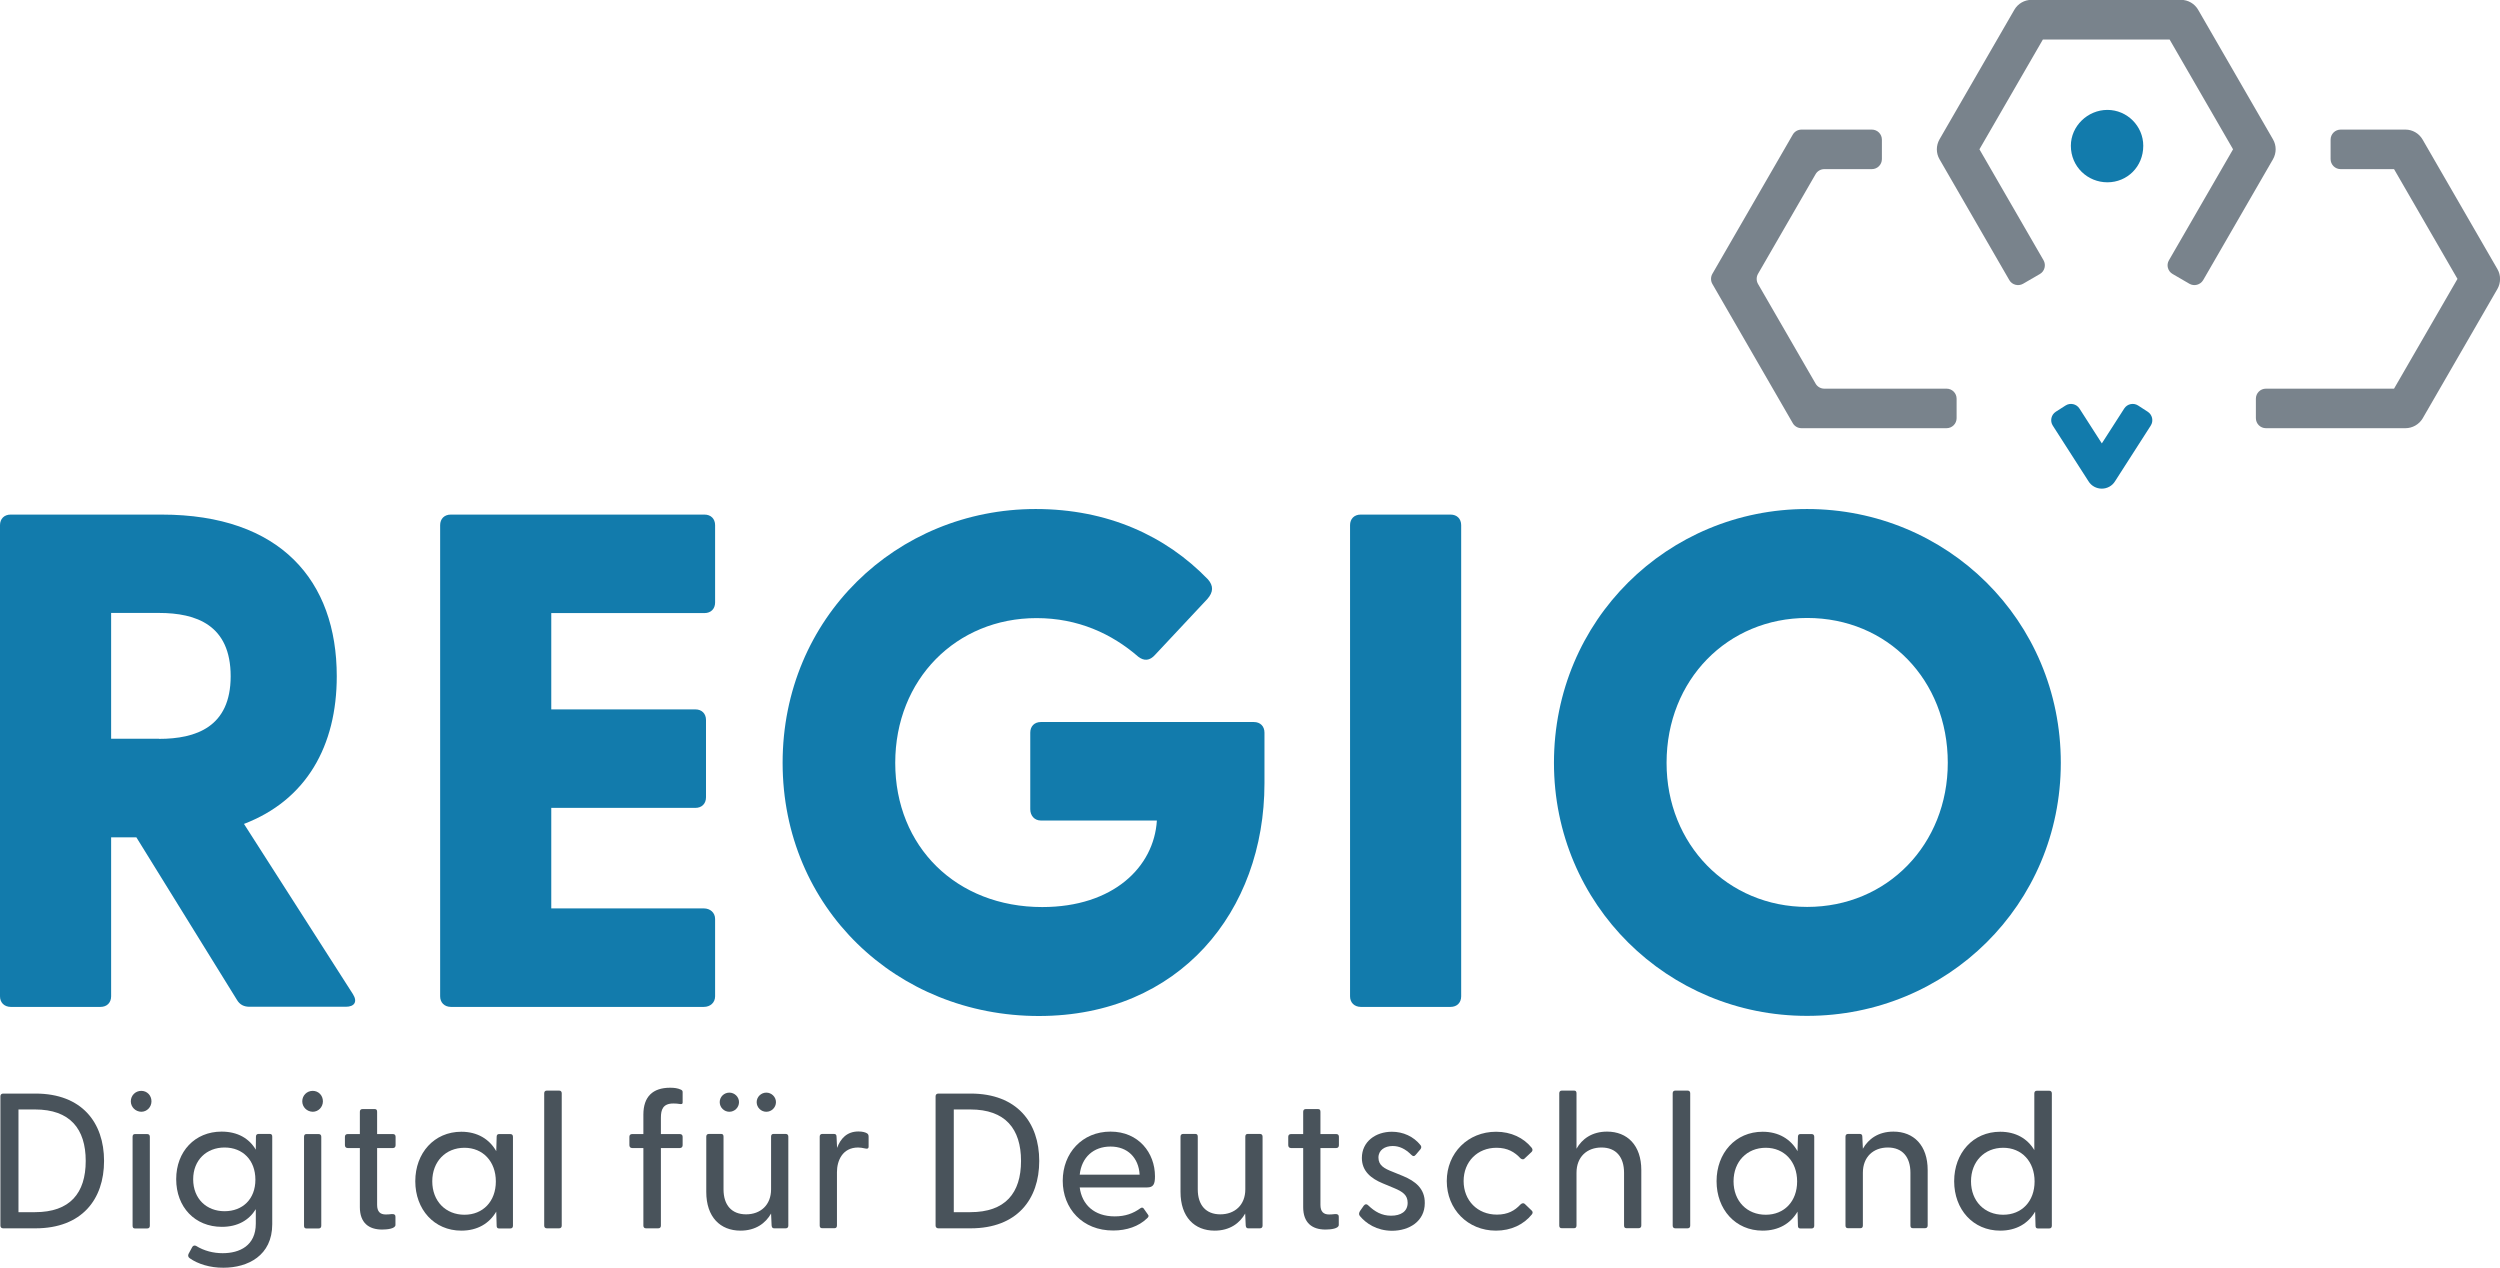
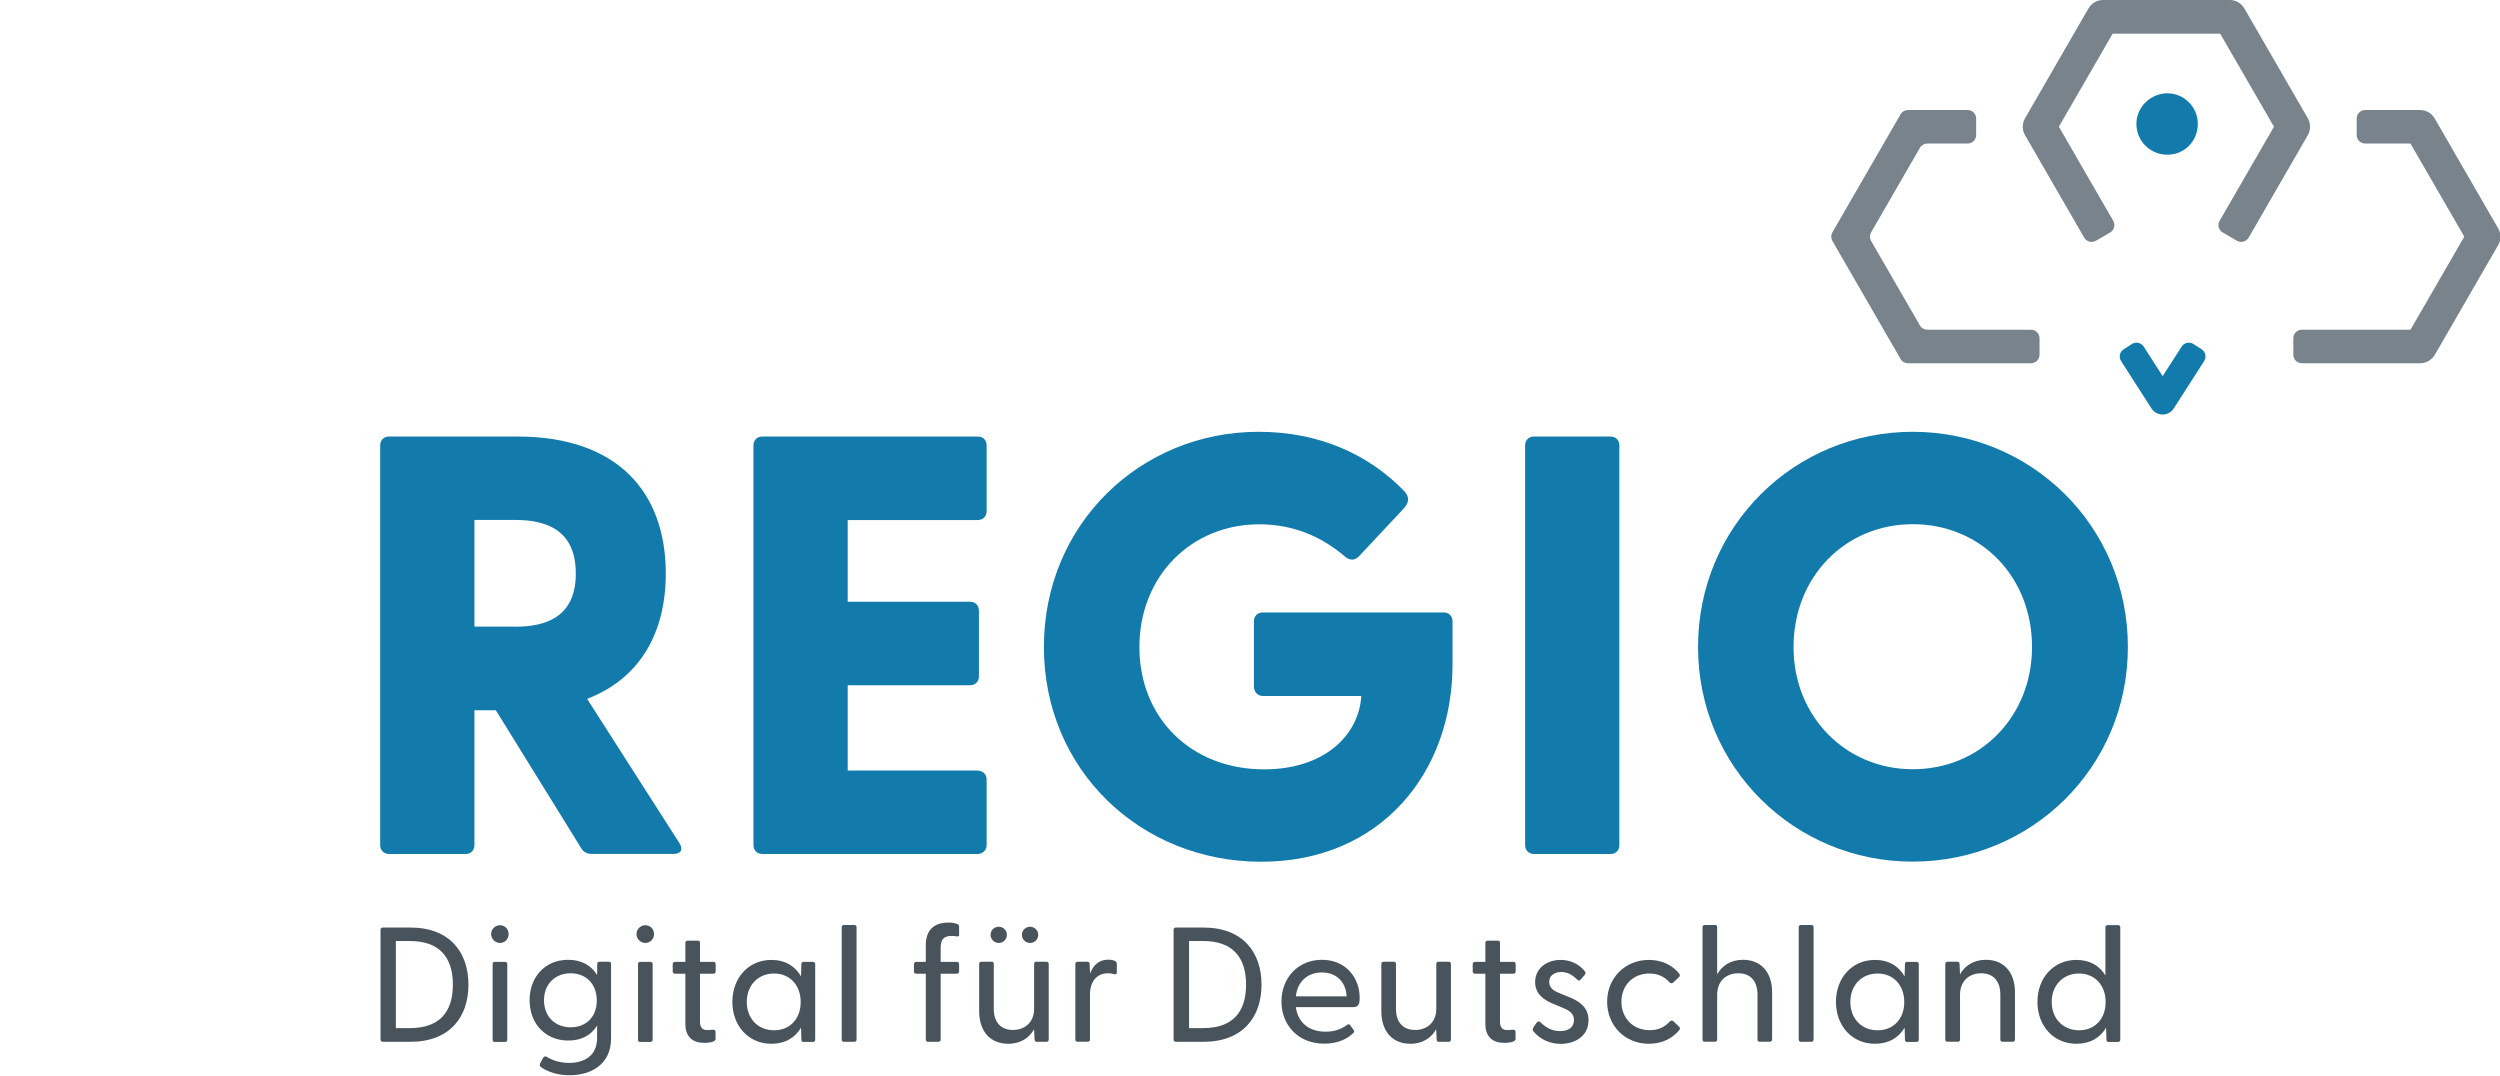
- <svg xmlns="http://www.w3.org/2000/svg" version="1.1" id="REGIO" x="0px" y="0px" viewBox="0 0 184.03 93.33" style="enable-background:new 0 0 184.03 93.33;" xml:space="preserve">
-   <style type="text/css">
+ <svg xmlns="http://www.w3.org/2000/svg" version="1.1" id="REGIO" x="0px" y="0px" viewBox="0 0 217 93.33" xml:space="preserve" width="217" height="93.33">
+   <defs id="defs34" />
+   <style type="text/css" id="style1">
	.st0{fill:#49535B;}
	.st1{fill:#127BAC;}
	.st2{fill:#79838C;}
</style>
-   <g>
-     <path class="st0" d="M0.03,90.22V80.7c0-0.13,0.08-0.2,0.21-0.2h2.37c3.42,0,5.05,2.14,5.05,4.96c0,2.82-1.63,4.96-5.05,4.96H0.24   C0.11,90.42,0.03,90.35,0.03,90.22z M2.58,89.23c2.57,0,3.73-1.4,3.73-3.77c0-2.37-1.16-3.79-3.73-3.79H1.36v7.56H2.58z" />
-     <path class="st0" d="M9.63,81.07c0-0.43,0.34-0.77,0.77-0.77c0.43,0,0.75,0.34,0.75,0.77c0,0.42-0.33,0.77-0.75,0.77   C9.97,81.83,9.63,81.49,9.63,81.07z M9.76,83.68c0-0.13,0.06-0.2,0.18-0.2h0.89c0.13,0,0.2,0.07,0.2,0.2v6.55   c0,0.13-0.07,0.2-0.2,0.2H9.94c-0.13,0-0.18-0.07-0.18-0.2V83.68z" />
-     <path class="st0" d="M13.98,92.63c-0.13-0.08-0.16-0.21-0.1-0.33l0.27-0.5c0.06-0.11,0.17-0.14,0.28-0.09   c0.59,0.37,1.28,0.54,1.96,0.54c1.25,0,2.44-0.55,2.44-2.18v-1.06c-0.5,0.81-1.33,1.3-2.5,1.3c-1.98,0-3.36-1.45-3.36-3.51   c0-2.04,1.38-3.5,3.34-3.5c1.18,0,2.03,0.5,2.52,1.33l0.01-0.96c0-0.13,0.07-0.2,0.2-0.2h0.82c0.13,0,0.18,0.07,0.18,0.2v6.45   c0,2.31-1.8,3.2-3.59,3.2C15.47,93.33,14.56,93.04,13.98,92.63z M16.53,89.16c1.33,0,2.27-0.89,2.27-2.32   c0-1.45-0.94-2.37-2.27-2.37c-1.32,0-2.31,0.92-2.31,2.34C14.22,88.25,15.21,89.16,16.53,89.16z" />
-     <path class="st0" d="M22.25,81.07c0-0.43,0.34-0.77,0.77-0.77c0.43,0,0.75,0.34,0.75,0.77c0,0.42-0.33,0.77-0.75,0.77   C22.59,81.83,22.25,81.49,22.25,81.07z M22.38,83.68c0-0.13,0.06-0.2,0.18-0.2h0.89c0.13,0,0.2,0.07,0.2,0.2v6.55   c0,0.13-0.07,0.2-0.2,0.2h-0.89c-0.13,0-0.18-0.07-0.18-0.2V83.68z" />
-     <path class="st0" d="M26.49,88.86v-4.35H25.6c-0.13,0-0.21-0.08-0.21-0.21v-0.62c0-0.13,0.08-0.2,0.21-0.2h0.89v-1.64   c0-0.13,0.07-0.2,0.2-0.2h0.89c0.13,0,0.18,0.07,0.18,0.2v1.64h1.16c0.13,0,0.2,0.07,0.2,0.2v0.62c0,0.13-0.07,0.21-0.2,0.21h-1.16   v4.18c0,0.51,0.23,0.71,0.64,0.71c0.11,0,0.3-0.01,0.44-0.03c0.2-0.01,0.27,0.06,0.27,0.2v0.6c0,0.27-0.58,0.34-0.98,0.34   C27.14,90.51,26.49,90.01,26.49,88.86z" />
-     <path class="st0" d="M30.57,86.95c0-2.07,1.39-3.64,3.39-3.64c1.19,0,2.07,0.55,2.57,1.43l0.03-1.06c0-0.13,0.06-0.2,0.18-0.2h0.82   c0.13,0,0.2,0.07,0.2,0.2v6.55c0,0.13-0.07,0.2-0.2,0.2h-0.82c-0.13,0-0.18-0.07-0.18-0.2l-0.03-1.04c-0.51,0.87-1.38,1.4-2.57,1.4   C31.96,90.59,30.57,89.03,30.57,86.95z M34.19,89.42c1.36,0,2.31-0.98,2.31-2.45c0-1.47-0.95-2.48-2.31-2.48   c-1.38,0-2.37,1.01-2.37,2.47C31.82,88.42,32.81,89.42,34.19,89.42z" />
-     <path class="st0" d="M40.06,90.22v-9.74c0-0.13,0.07-0.2,0.2-0.2h0.89c0.13,0,0.2,0.07,0.2,0.2v9.74c0,0.13-0.07,0.2-0.2,0.2h-0.89   C40.13,90.42,40.06,90.35,40.06,90.22z" />
-     <path class="st0" d="M47.36,90.22v-5.71h-0.82c-0.13,0-0.21-0.08-0.21-0.21v-0.62c0-0.13,0.08-0.2,0.21-0.2h0.82v-1.43   c0-1.32,0.69-1.98,1.97-1.98c0.3,0,0.55,0.03,0.79,0.14c0.08,0.04,0.13,0.08,0.13,0.18v0.78c0,0.1-0.08,0.11-0.18,0.1   c-0.18-0.03-0.35-0.04-0.5-0.04c-0.77,0-0.92,0.45-0.92,1.05v1.2h1.39c0.13,0,0.21,0.07,0.21,0.2v0.62c0,0.13-0.08,0.21-0.21,0.21   h-1.39v5.71c0,0.13-0.07,0.2-0.2,0.2h-0.89C47.43,90.42,47.36,90.35,47.36,90.22z" />
-     <path class="st0" d="M51.99,87.74v-4.07c0-0.13,0.07-0.2,0.2-0.2h0.89c0.13,0,0.18,0.07,0.18,0.2v3.88c0,1.16,0.6,1.84,1.66,1.84   c1.06,0,1.84-0.68,1.84-1.84v-3.88c0-0.13,0.06-0.2,0.18-0.2h0.89c0.13,0,0.2,0.07,0.2,0.2v6.55c0,0.13-0.07,0.2-0.2,0.2H57   c-0.14,0-0.18-0.06-0.2-0.21l-0.04-0.88c-0.4,0.71-1.13,1.26-2.25,1.26C53.02,90.59,51.99,89.59,51.99,87.74z M53.69,80.43   c0.38,0,0.71,0.31,0.71,0.7c0,0.4-0.33,0.71-0.71,0.71c-0.38,0-0.71-0.31-0.71-0.71C52.98,80.74,53.3,80.43,53.69,80.43z    M56.41,80.43c0.38,0,0.71,0.31,0.71,0.7c0,0.4-0.33,0.71-0.71,0.71c-0.38,0-0.71-0.31-0.71-0.71   C55.7,80.74,56.03,80.43,56.41,80.43z" />
-     <path class="st0" d="M60.34,90.22v-6.55c0-0.13,0.07-0.2,0.2-0.2h0.84c0.14,0,0.2,0.06,0.2,0.21l0.04,0.82   c0.25-0.68,0.72-1.21,1.57-1.21c0.3,0,0.51,0.06,0.64,0.14c0.09,0.07,0.11,0.13,0.11,0.26v0.71c0,0.16-0.1,0.18-0.26,0.14   c-0.18-0.04-0.35-0.07-0.51-0.07c-1.16,0-1.56,0.98-1.56,1.81v3.93c0,0.13-0.06,0.2-0.18,0.2h-0.89   C60.41,90.42,60.34,90.35,60.34,90.22z" />
-     <path class="st0" d="M68.87,90.22V80.7c0-0.13,0.08-0.2,0.21-0.2h2.37c3.42,0,5.05,2.14,5.05,4.96c0,2.82-1.63,4.96-5.05,4.96   h-2.37C68.96,90.42,68.87,90.35,68.87,90.22z M71.43,89.23c2.57,0,3.73-1.4,3.73-3.77c0-2.37-1.16-3.79-3.73-3.79h-1.22v7.56H71.43   z" />
-     <path class="st0" d="M78.23,86.92c0-2.04,1.43-3.62,3.52-3.62c2.07,0,3.27,1.57,3.27,3.29c0,0.57-0.11,0.82-0.58,0.82h-4.96   c0.16,1.25,1.05,2.13,2.58,2.13c0.77,0,1.35-0.21,1.89-0.6c0.08-0.06,0.17-0.06,0.23,0.01l0.31,0.44c0.1,0.11,0.06,0.2-0.06,0.3   c-0.61,0.59-1.5,0.89-2.48,0.89C79.68,90.59,78.23,88.96,78.23,86.92z M83.89,86.47c-0.07-1.25-0.89-2.07-2.14-2.07   c-1.25,0-2.13,0.78-2.27,2.07H83.89z" />
-     <path class="st0" d="M86.9,87.74v-4.07c0-0.13,0.07-0.2,0.2-0.2h0.89c0.13,0,0.18,0.07,0.18,0.2v3.88c0,1.16,0.6,1.84,1.66,1.84   c1.06,0,1.84-0.68,1.84-1.84v-3.88c0-0.13,0.06-0.2,0.18-0.2h0.89c0.13,0,0.2,0.07,0.2,0.2v6.55c0,0.13-0.07,0.2-0.2,0.2h-0.84   c-0.14,0-0.18-0.06-0.2-0.21l-0.04-0.88c-0.4,0.71-1.13,1.26-2.25,1.26C87.93,90.59,86.9,89.59,86.9,87.74z" />
-     <path class="st0" d="M95.93,88.86v-4.35h-0.89c-0.13,0-0.21-0.08-0.21-0.21v-0.62c0-0.13,0.08-0.2,0.21-0.2h0.89v-1.64   c0-0.13,0.07-0.2,0.2-0.2h0.89c0.13,0,0.18,0.07,0.18,0.2v1.64h1.16c0.13,0,0.2,0.07,0.2,0.2v0.62c0,0.13-0.07,0.21-0.2,0.21h-1.16   v4.18c0,0.51,0.23,0.71,0.64,0.71c0.11,0,0.3-0.01,0.44-0.03c0.2-0.01,0.27,0.06,0.27,0.2v0.6c0,0.27-0.58,0.34-0.98,0.34   C96.58,90.51,95.93,90.01,95.93,88.86z" />
-     <path class="st0" d="M100.11,89.52c-0.1-0.11-0.08-0.23,0-0.37l0.28-0.4c0.1-0.13,0.23-0.13,0.34-0.01   c0.47,0.45,0.98,0.75,1.67,0.75c0.72,0,1.22-0.31,1.22-0.95c0-0.57-0.37-0.82-0.99-1.08l-0.84-0.35c-0.85-0.35-1.54-0.89-1.54-1.87   c0-1.21,1.02-1.93,2.21-1.93c0.82,0,1.59,0.34,2.11,0.99c0.08,0.1,0.06,0.21-0.01,0.3l-0.34,0.4c-0.11,0.14-0.21,0.13-0.34,0   c-0.44-0.44-0.88-0.64-1.36-0.64c-0.58,0-1.05,0.3-1.05,0.85c0,0.58,0.43,0.81,1.05,1.05l0.76,0.31c0.89,0.37,1.62,0.92,1.6,2   c0,1.32-1.13,2.03-2.42,2.03C101.33,90.59,100.55,90.05,100.11,89.52z" />
-     <path class="st0" d="M106.5,86.94c0-2.07,1.56-3.63,3.63-3.63c1.11,0,2.03,0.45,2.62,1.18c0.08,0.11,0.08,0.21,0,0.3l-0.5,0.47   c-0.11,0.13-0.24,0.08-0.33,0c-0.42-0.45-0.94-0.77-1.76-0.77c-1.4,0-2.42,1.02-2.42,2.45s1.02,2.47,2.45,2.47   c0.81,0,1.32-0.3,1.73-0.74c0.1-0.1,0.23-0.14,0.34-0.03l0.5,0.48c0.08,0.08,0.08,0.18,0,0.28c-0.6,0.74-1.52,1.19-2.64,1.19   C108.05,90.59,106.5,89.02,106.5,86.94z" />
-     <path class="st0" d="M114.78,90.22v-9.74c0-0.13,0.07-0.2,0.2-0.2h0.89c0.13,0,0.18,0.07,0.18,0.2v4.08   c0.4-0.71,1.13-1.26,2.25-1.26c1.49,0,2.52,1.01,2.52,2.83v4.08c0,0.13-0.07,0.2-0.2,0.2h-0.89c-0.13,0-0.18-0.07-0.18-0.2v-3.88   c0-1.16-0.59-1.86-1.66-1.86s-1.84,0.69-1.84,1.86v3.88c0,0.13-0.06,0.2-0.18,0.2h-0.89C114.85,90.42,114.78,90.35,114.78,90.22z" />
-     <path class="st0" d="M123.13,90.22v-9.74c0-0.13,0.07-0.2,0.2-0.2h0.89c0.13,0,0.2,0.07,0.2,0.2v9.74c0,0.13-0.07,0.2-0.2,0.2   h-0.89C123.2,90.42,123.13,90.35,123.13,90.22z" />
-     <path class="st0" d="M126.36,86.95c0-2.07,1.39-3.64,3.39-3.64c1.19,0,2.07,0.55,2.57,1.43l0.03-1.06c0-0.13,0.06-0.2,0.18-0.2   h0.82c0.13,0,0.2,0.07,0.2,0.2v6.55c0,0.13-0.07,0.2-0.2,0.2h-0.82c-0.13,0-0.18-0.07-0.18-0.2l-0.03-1.04   c-0.51,0.87-1.38,1.4-2.57,1.4C127.75,90.59,126.36,89.03,126.36,86.95z M129.98,89.42c1.36,0,2.31-0.98,2.31-2.45   c0-1.47-0.95-2.48-2.31-2.48c-1.38,0-2.37,1.01-2.37,2.47C127.61,88.42,128.6,89.42,129.98,89.42z" />
-     <path class="st0" d="M135.85,90.22v-6.55c0-0.13,0.07-0.2,0.2-0.2h0.84c0.14,0,0.2,0.06,0.2,0.21l0.04,0.88   c0.4-0.71,1.13-1.26,2.25-1.26c1.49,0,2.52,1.01,2.52,2.83v4.08c0,0.13-0.07,0.2-0.2,0.2h-0.89c-0.13,0-0.18-0.07-0.18-0.2v-3.88   c0-1.16-0.59-1.86-1.66-1.86s-1.84,0.69-1.84,1.86v3.88c0,0.13-0.06,0.2-0.18,0.2h-0.89C135.92,90.42,135.85,90.35,135.85,90.22z" />
-     <path class="st0" d="M143.85,86.95c0-2.07,1.39-3.64,3.39-3.64c1.15,0,2.01,0.51,2.51,1.35v-4.17c0-0.13,0.07-0.2,0.2-0.2h0.89   c0.13,0,0.2,0.07,0.2,0.2v9.74c0,0.13-0.07,0.2-0.2,0.2h-0.82c-0.13,0-0.18-0.07-0.18-0.2l-0.03-1.04c-0.51,0.87-1.38,1.4-2.57,1.4   C145.24,90.59,143.85,89.03,143.85,86.95z M147.46,89.42c1.36,0,2.31-0.98,2.31-2.45c0-1.47-0.95-2.48-2.31-2.48   c-1.38,0-2.37,1.01-2.37,2.47C145.09,88.42,146.09,89.42,147.46,89.42z" />
+   <g id="g21" transform="translate(33,0.01)">
+     <path class="st0" d="M 0.03,90.22 V 80.7 c 0,-0.13 0.08,-0.2 0.21,-0.2 h 2.37 c 3.42,0 5.05,2.14 5.05,4.96 0,2.82 -1.63,4.96 -5.05,4.96 H 0.24 c -0.13,0 -0.21,-0.07 -0.21,-0.2 z m 2.55,-0.99 c 2.57,0 3.73,-1.4 3.73,-3.77 0,-2.37 -1.16,-3.79 -3.73,-3.79 H 1.36 v 7.56 z" id="path1" />
+     <path class="st0" d="m 9.63,81.07 c 0,-0.43 0.34,-0.77 0.77,-0.77 0.43,0 0.75,0.34 0.75,0.77 0,0.42 -0.33,0.77 -0.75,0.77 C 9.97,81.83 9.63,81.49 9.63,81.07 Z m 0.13,2.61 c 0,-0.13 0.06,-0.2 0.18,-0.2 h 0.89 c 0.13,0 0.2,0.07 0.2,0.2 v 6.55 c 0,0.13 -0.07,0.2 -0.2,0.2 H 9.94 c -0.13,0 -0.18,-0.07 -0.18,-0.2 z" id="path2" />
+     <path class="st0" d="m 13.98,92.63 c -0.13,-0.08 -0.16,-0.21 -0.1,-0.33 l 0.27,-0.5 c 0.06,-0.11 0.17,-0.14 0.28,-0.09 0.59,0.37 1.28,0.54 1.96,0.54 1.25,0 2.44,-0.55 2.44,-2.18 v -1.06 c -0.5,0.81 -1.33,1.3 -2.5,1.3 -1.98,0 -3.36,-1.45 -3.36,-3.51 0,-2.04 1.38,-3.5 3.34,-3.5 1.18,0 2.03,0.5 2.52,1.33 l 0.01,-0.96 c 0,-0.13 0.07,-0.2 0.2,-0.2 h 0.82 c 0.13,0 0.18,0.07 0.18,0.2 v 6.45 c 0,2.31 -1.8,3.2 -3.59,3.2 -0.98,0.01 -1.89,-0.28 -2.47,-0.69 z m 2.55,-3.47 c 1.33,0 2.27,-0.89 2.27,-2.32 0,-1.45 -0.94,-2.37 -2.27,-2.37 -1.32,0 -2.31,0.92 -2.31,2.34 0,1.44 0.99,2.35 2.31,2.35 z" id="path3" />
+     <path class="st0" d="m 22.25,81.07 c 0,-0.43 0.34,-0.77 0.77,-0.77 0.43,0 0.75,0.34 0.75,0.77 0,0.42 -0.33,0.77 -0.75,0.77 -0.43,-0.01 -0.77,-0.35 -0.77,-0.77 z m 0.13,2.61 c 0,-0.13 0.06,-0.2 0.18,-0.2 h 0.89 c 0.13,0 0.2,0.07 0.2,0.2 v 6.55 c 0,0.13 -0.07,0.2 -0.2,0.2 h -0.89 c -0.13,0 -0.18,-0.07 -0.18,-0.2 z" id="path4" />
+     <path class="st0" d="M 26.49,88.86 V 84.51 H 25.6 c -0.13,0 -0.21,-0.08 -0.21,-0.21 v -0.62 c 0,-0.13 0.08,-0.2 0.21,-0.2 h 0.89 v -1.64 c 0,-0.13 0.07,-0.2 0.2,-0.2 h 0.89 c 0.13,0 0.18,0.07 0.18,0.2 v 1.64 h 1.16 c 0.13,0 0.2,0.07 0.2,0.2 v 0.62 c 0,0.13 -0.07,0.21 -0.2,0.21 h -1.16 v 4.18 c 0,0.51 0.23,0.71 0.64,0.71 0.11,0 0.3,-0.01 0.44,-0.03 0.2,-0.01 0.27,0.06 0.27,0.2 v 0.6 c 0,0.27 -0.58,0.34 -0.98,0.34 -0.99,0 -1.64,-0.5 -1.64,-1.65 z" id="path5" />
+     <path class="st0" d="m 30.57,86.95 c 0,-2.07 1.39,-3.64 3.39,-3.64 1.19,0 2.07,0.55 2.57,1.43 l 0.03,-1.06 c 0,-0.13 0.06,-0.2 0.18,-0.2 h 0.82 c 0.13,0 0.2,0.07 0.2,0.2 v 6.55 c 0,0.13 -0.07,0.2 -0.2,0.2 h -0.82 c -0.13,0 -0.18,-0.07 -0.18,-0.2 l -0.03,-1.04 c -0.51,0.87 -1.38,1.4 -2.57,1.4 -2,0 -3.39,-1.56 -3.39,-3.64 z m 3.62,2.47 c 1.36,0 2.31,-0.98 2.31,-2.45 0,-1.47 -0.95,-2.48 -2.31,-2.48 -1.38,0 -2.37,1.01 -2.37,2.47 0,1.46 0.99,2.46 2.37,2.46 z" id="path6" />
+     <path class="st0" d="m 40.06,90.22 v -9.74 c 0,-0.13 0.07,-0.2 0.2,-0.2 h 0.89 c 0.13,0 0.2,0.07 0.2,0.2 v 9.74 c 0,0.13 -0.07,0.2 -0.2,0.2 h -0.89 c -0.13,0 -0.2,-0.07 -0.2,-0.2 z" id="path7" />
+     <path class="st0" d="m 47.36,90.22 v -5.71 h -0.82 c -0.13,0 -0.21,-0.08 -0.21,-0.21 v -0.62 c 0,-0.13 0.08,-0.2 0.21,-0.2 h 0.82 v -1.43 c 0,-1.32 0.69,-1.98 1.97,-1.98 0.3,0 0.55,0.03 0.79,0.14 0.08,0.04 0.13,0.08 0.13,0.18 v 0.78 c 0,0.1 -0.08,0.11 -0.18,0.1 -0.18,-0.03 -0.35,-0.04 -0.5,-0.04 -0.77,0 -0.92,0.45 -0.92,1.05 v 1.2 h 1.39 c 0.13,0 0.21,0.07 0.21,0.2 v 0.62 c 0,0.13 -0.08,0.21 -0.21,0.21 h -1.39 v 5.71 c 0,0.13 -0.07,0.2 -0.2,0.2 h -0.89 c -0.13,0 -0.2,-0.07 -0.2,-0.2 z" id="path8" />
+     <path class="st0" d="m 51.99,87.74 v -4.07 c 0,-0.13 0.07,-0.2 0.2,-0.2 h 0.89 c 0.13,0 0.18,0.07 0.18,0.2 v 3.88 c 0,1.16 0.6,1.84 1.66,1.84 1.06,0 1.84,-0.68 1.84,-1.84 v -3.88 c 0,-0.13 0.06,-0.2 0.18,-0.2 h 0.89 c 0.13,0 0.2,0.07 0.2,0.2 v 6.55 c 0,0.13 -0.07,0.2 -0.2,0.2 H 57 c -0.14,0 -0.18,-0.06 -0.2,-0.21 l -0.04,-0.88 c -0.4,0.71 -1.13,1.26 -2.25,1.26 -1.49,0 -2.52,-1 -2.52,-2.85 z m 1.7,-7.31 c 0.38,0 0.71,0.31 0.71,0.7 0,0.4 -0.33,0.71 -0.71,0.71 -0.38,0 -0.71,-0.31 -0.71,-0.71 0,-0.39 0.32,-0.7 0.71,-0.7 z m 2.72,0 c 0.38,0 0.71,0.31 0.71,0.7 0,0.4 -0.33,0.71 -0.71,0.71 -0.38,0 -0.71,-0.31 -0.71,-0.71 0,-0.39 0.33,-0.7 0.71,-0.7 z" id="path9" />
+     <path class="st0" d="m 60.34,90.22 v -6.55 c 0,-0.13 0.07,-0.2 0.2,-0.2 h 0.84 c 0.14,0 0.2,0.06 0.2,0.21 l 0.04,0.82 c 0.25,-0.68 0.72,-1.21 1.57,-1.21 0.3,0 0.51,0.06 0.64,0.14 0.09,0.07 0.11,0.13 0.11,0.26 v 0.71 c 0,0.16 -0.1,0.18 -0.26,0.14 -0.18,-0.04 -0.35,-0.07 -0.51,-0.07 -1.16,0 -1.56,0.98 -1.56,1.81 v 3.93 c 0,0.13 -0.06,0.2 -0.18,0.2 h -0.89 c -0.13,0.01 -0.2,-0.06 -0.2,-0.19 z" id="path10" />
+     <path class="st0" d="M 68.87,90.22 V 80.7 c 0,-0.13 0.08,-0.2 0.21,-0.2 h 2.37 c 3.42,0 5.05,2.14 5.05,4.96 0,2.82 -1.63,4.96 -5.05,4.96 h -2.37 c -0.12,0 -0.21,-0.07 -0.21,-0.2 z m 2.56,-0.99 c 2.57,0 3.73,-1.4 3.73,-3.77 0,-2.37 -1.16,-3.79 -3.73,-3.79 h -1.22 v 7.56 z" id="path11" />
+     <path class="st0" d="m 78.23,86.92 c 0,-2.04 1.43,-3.62 3.52,-3.62 2.07,0 3.27,1.57 3.27,3.29 0,0.57 -0.11,0.82 -0.58,0.82 h -4.96 c 0.16,1.25 1.05,2.13 2.58,2.13 0.77,0 1.35,-0.21 1.89,-0.6 0.08,-0.06 0.17,-0.06 0.23,0.01 l 0.31,0.44 c 0.1,0.11 0.06,0.2 -0.06,0.3 -0.61,0.59 -1.5,0.89 -2.48,0.89 -2.27,0.01 -3.72,-1.62 -3.72,-3.66 z m 5.66,-0.45 C 83.82,85.22 83,84.4 81.75,84.4 c -1.25,0 -2.13,0.78 -2.27,2.07 z" id="path12" />
+     <path class="st0" d="m 86.9,87.74 v -4.07 c 0,-0.13 0.07,-0.2 0.2,-0.2 h 0.89 c 0.13,0 0.18,0.07 0.18,0.2 v 3.88 c 0,1.16 0.6,1.84 1.66,1.84 1.06,0 1.84,-0.68 1.84,-1.84 v -3.88 c 0,-0.13 0.06,-0.2 0.18,-0.2 h 0.89 c 0.13,0 0.2,0.07 0.2,0.2 v 6.55 c 0,0.13 -0.07,0.2 -0.2,0.2 H 91.9 c -0.14,0 -0.18,-0.06 -0.2,-0.21 l -0.04,-0.88 c -0.4,0.71 -1.13,1.26 -2.25,1.26 -1.48,0 -2.51,-1 -2.51,-2.85 z" id="path13" />
+     <path class="st0" d="m 95.93,88.86 v -4.35 h -0.89 c -0.13,0 -0.21,-0.08 -0.21,-0.21 v -0.62 c 0,-0.13 0.08,-0.2 0.21,-0.2 h 0.89 v -1.64 c 0,-0.13 0.07,-0.2 0.2,-0.2 h 0.89 c 0.13,0 0.18,0.07 0.18,0.2 v 1.64 h 1.16 c 0.13,0 0.2,0.07 0.2,0.2 v 0.62 c 0,0.13 -0.07,0.21 -0.2,0.21 H 97.2 v 4.18 c 0,0.51 0.23,0.71 0.64,0.71 0.11,0 0.3,-0.01 0.44,-0.03 0.2,-0.01 0.27,0.06 0.27,0.2 v 0.6 c 0,0.27 -0.58,0.34 -0.98,0.34 -0.99,0 -1.64,-0.5 -1.64,-1.65 z" id="path14" />
+     <path class="st0" d="m 100.11,89.52 c -0.1,-0.11 -0.08,-0.23 0,-0.37 l 0.28,-0.4 c 0.1,-0.13 0.23,-0.13 0.34,-0.01 0.47,0.45 0.98,0.75 1.67,0.75 0.72,0 1.22,-0.31 1.22,-0.95 0,-0.57 -0.37,-0.82 -0.99,-1.08 l -0.84,-0.35 c -0.85,-0.35 -1.54,-0.89 -1.54,-1.87 0,-1.21 1.02,-1.93 2.21,-1.93 0.82,0 1.59,0.34 2.11,0.99 0.08,0.1 0.06,0.21 -0.01,0.3 l -0.34,0.4 c -0.11,0.14 -0.21,0.13 -0.34,0 -0.44,-0.44 -0.88,-0.64 -1.36,-0.64 -0.58,0 -1.05,0.3 -1.05,0.85 0,0.58 0.43,0.81 1.05,1.05 l 0.76,0.31 c 0.89,0.37 1.62,0.92 1.6,2 0,1.32 -1.13,2.03 -2.42,2.03 -1.13,-0.01 -1.91,-0.55 -2.35,-1.08 z" id="path15" />
+     <path class="st0" d="m 106.5,86.94 c 0,-2.07 1.56,-3.63 3.63,-3.63 1.11,0 2.03,0.45 2.62,1.18 0.08,0.11 0.08,0.21 0,0.3 l -0.5,0.47 c -0.11,0.13 -0.24,0.08 -0.33,0 -0.42,-0.45 -0.94,-0.77 -1.76,-0.77 -1.4,0 -2.42,1.02 -2.42,2.45 0,1.43 1.02,2.47 2.45,2.47 0.81,0 1.32,-0.3 1.73,-0.74 0.1,-0.1 0.23,-0.14 0.34,-0.03 l 0.5,0.48 c 0.08,0.08 0.08,0.18 0,0.28 -0.6,0.74 -1.52,1.19 -2.64,1.19 -2.07,0 -3.62,-1.57 -3.62,-3.65 z" id="path16" />
+     <path class="st0" d="m 114.78,90.22 v -9.74 c 0,-0.13 0.07,-0.2 0.2,-0.2 h 0.89 c 0.13,0 0.18,0.07 0.18,0.2 v 4.08 c 0.4,-0.71 1.13,-1.26 2.25,-1.26 1.49,0 2.52,1.01 2.52,2.83 v 4.08 c 0,0.13 -0.07,0.2 -0.2,0.2 h -0.89 c -0.13,0 -0.18,-0.07 -0.18,-0.2 v -3.88 c 0,-1.16 -0.59,-1.86 -1.66,-1.86 -1.07,0 -1.84,0.69 -1.84,1.86 v 3.88 c 0,0.13 -0.06,0.2 -0.18,0.2 h -0.89 c -0.13,0.01 -0.2,-0.06 -0.2,-0.19 z" id="path17" />
+     <path class="st0" d="m 123.13,90.22 v -9.74 c 0,-0.13 0.07,-0.2 0.2,-0.2 h 0.89 c 0.13,0 0.2,0.07 0.2,0.2 v 9.74 c 0,0.13 -0.07,0.2 -0.2,0.2 h -0.89 c -0.13,0 -0.2,-0.07 -0.2,-0.2 z" id="path18" />
+     <path class="st0" d="m 126.36,86.95 c 0,-2.07 1.39,-3.64 3.39,-3.64 1.19,0 2.07,0.55 2.57,1.43 l 0.03,-1.06 c 0,-0.13 0.06,-0.2 0.18,-0.2 h 0.82 c 0.13,0 0.2,0.07 0.2,0.2 v 6.55 c 0,0.13 -0.07,0.2 -0.2,0.2 h -0.82 c -0.13,0 -0.18,-0.07 -0.18,-0.2 l -0.03,-1.04 c -0.51,0.87 -1.38,1.4 -2.57,1.4 -2,0 -3.39,-1.56 -3.39,-3.64 z m 3.62,2.47 c 1.36,0 2.31,-0.98 2.31,-2.45 0,-1.47 -0.95,-2.48 -2.31,-2.48 -1.38,0 -2.37,1.01 -2.37,2.47 0,1.46 0.99,2.46 2.37,2.46 z" id="path19" />
+     <path class="st0" d="m 135.85,90.22 v -6.55 c 0,-0.13 0.07,-0.2 0.2,-0.2 h 0.84 c 0.14,0 0.2,0.06 0.2,0.21 l 0.04,0.88 c 0.4,-0.71 1.13,-1.26 2.25,-1.26 1.49,0 2.52,1.01 2.52,2.83 v 4.08 c 0,0.13 -0.07,0.2 -0.2,0.2 h -0.89 c -0.13,0 -0.18,-0.07 -0.18,-0.2 v -3.88 c 0,-1.16 -0.59,-1.86 -1.66,-1.86 -1.07,0 -1.84,0.69 -1.84,1.86 v 3.88 c 0,0.13 -0.06,0.2 -0.18,0.2 h -0.89 c -0.14,0.01 -0.21,-0.06 -0.21,-0.19 z" id="path20" />
+     <path class="st0" d="m 143.85,86.95 c 0,-2.07 1.39,-3.64 3.39,-3.64 1.15,0 2.01,0.51 2.51,1.35 v -4.17 c 0,-0.13 0.07,-0.2 0.2,-0.2 h 0.89 c 0.13,0 0.2,0.07 0.2,0.2 v 9.74 c 0,0.13 -0.07,0.2 -0.2,0.2 h -0.82 c -0.13,0 -0.18,-0.07 -0.18,-0.2 l -0.03,-1.04 c -0.51,0.87 -1.38,1.4 -2.57,1.4 -2,0 -3.39,-1.56 -3.39,-3.64 z m 3.61,2.47 c 1.36,0 2.31,-0.98 2.31,-2.45 0,-1.47 -0.95,-2.48 -2.31,-2.48 -1.38,0 -2.37,1.01 -2.37,2.47 0,1.46 1,2.46 2.37,2.46 z" id="path21" />
  </g>
-   <g>
-     <path class="st1" d="M17.44,73.6l-7.4-11.96H8.18v11.7c0,0.47-0.31,0.78-0.78,0.78H0.78C0.31,74.11,0,73.8,0,73.34V38.66   c0-0.47,0.31-0.78,0.78-0.78H11.9c8.75,0,12.89,4.87,12.89,11.9c0,5.12-2.23,9.11-6.83,10.87l8.02,12.53   c0.36,0.57,0.1,0.93-0.52,0.93h-7.09C17.96,74.11,17.65,73.96,17.44,73.6z M11.7,54.39c2.74,0,5.28-0.88,5.28-4.61   c0-3.78-2.54-4.66-5.28-4.66H8.18v9.26H11.7z" />
-     <path class="st1" d="M32.4,73.34V38.66c0-0.47,0.31-0.78,0.78-0.78h18.68c0.47,0,0.78,0.31,0.78,0.78v5.69   c0,0.47-0.31,0.78-0.78,0.78H40.58v7.09h10.61c0.47,0,0.78,0.31,0.78,0.78v5.69c0,0.47-0.31,0.78-0.78,0.78H40.58v7.4h11.23   c0.47,0,0.83,0.31,0.83,0.78v5.69c0,0.47-0.36,0.78-0.83,0.78H33.18C32.71,74.11,32.4,73.8,32.4,73.34z" />
-     <path class="st1" d="M57.61,56.15c0-10.66,8.38-18.68,18.63-18.68c5.28,0,9.58,1.97,12.68,5.18c0.41,0.47,0.41,0.93-0.05,1.45   l-3.83,4.09c-0.41,0.47-0.83,0.47-1.24,0.16c-1.97-1.71-4.45-2.85-7.5-2.85c-5.9,0-10.4,4.5-10.4,10.66s4.5,10.61,10.82,10.61   c5.23,0,8.23-2.95,8.44-6.37h-8.54c-0.47,0-0.78-0.36-0.78-0.83v-5.64c0-0.47,0.31-0.78,0.78-0.78h15.68   c0.47,0,0.78,0.31,0.78,0.78v3.73c0,9.42-6.26,17.13-16.61,17.13C66,74.79,57.61,66.82,57.61,56.15z" />
-     <path class="st1" d="M99.38,73.34V38.66c0-0.47,0.31-0.78,0.78-0.78h6.62c0.47,0,0.78,0.31,0.78,0.78v34.68   c0,0.47-0.31,0.78-0.78,0.78h-6.62C99.69,74.11,99.38,73.8,99.38,73.34z" />
-     <path class="st1" d="M114.39,56.15c0-10.51,8.38-18.68,18.63-18.68c10.3,0,18.68,8.18,18.68,18.68c0,10.46-8.38,18.63-18.68,18.63   C122.78,74.79,114.39,66.61,114.39,56.15z M133.03,66.76c5.9,0,10.35-4.61,10.35-10.61c0-6.11-4.45-10.66-10.35-10.66   c-5.85,0-10.35,4.55-10.35,10.66C122.67,62.16,127.18,66.76,133.03,66.76z" />
+   <g id="g26" transform="translate(33,0.01)">
+     <path class="st1" d="M 17.44,73.6 10.04,61.64 H 8.18 v 11.7 c 0,0.47 -0.31,0.78 -0.78,0.78 H 0.78 C 0.31,74.11 0,73.8 0,73.34 V 38.66 C 0,38.19 0.31,37.88 0.78,37.88 H 11.9 c 8.75,0 12.89,4.87 12.89,11.9 0,5.12 -2.23,9.11 -6.83,10.87 l 8.02,12.53 c 0.36,0.57 0.1,0.93 -0.52,0.93 h -7.09 c -0.41,0 -0.72,-0.15 -0.93,-0.51 z M 11.7,54.39 c 2.74,0 5.28,-0.88 5.28,-4.61 0,-3.78 -2.54,-4.66 -5.28,-4.66 H 8.18 v 9.26 h 3.52 z" id="path22" />
+     <path class="st1" d="M 32.4,73.34 V 38.66 c 0,-0.47 0.31,-0.78 0.78,-0.78 h 18.68 c 0.47,0 0.78,0.31 0.78,0.78 v 5.69 c 0,0.47 -0.31,0.78 -0.78,0.78 H 40.58 v 7.09 h 10.61 c 0.47,0 0.78,0.31 0.78,0.78 v 5.69 c 0,0.47 -0.31,0.78 -0.78,0.78 H 40.58 v 7.4 h 11.23 c 0.47,0 0.83,0.31 0.83,0.78 v 5.69 c 0,0.47 -0.36,0.78 -0.83,0.78 H 33.18 C 32.71,74.11 32.4,73.8 32.4,73.34 Z" id="path23" />
+     <path class="st1" d="m 57.61,56.15 c 0,-10.66 8.38,-18.68 18.63,-18.68 5.28,0 9.58,1.97 12.68,5.18 0.41,0.47 0.41,0.93 -0.05,1.45 l -3.83,4.09 c -0.41,0.47 -0.83,0.47 -1.24,0.16 -1.97,-1.71 -4.45,-2.85 -7.5,-2.85 -5.9,0 -10.4,4.5 -10.4,10.66 0,6.16 4.5,10.61 10.82,10.61 5.23,0 8.23,-2.95 8.44,-6.37 h -8.54 c -0.47,0 -0.78,-0.36 -0.78,-0.83 v -5.64 c 0,-0.47 0.31,-0.78 0.78,-0.78 H 92.3 c 0.47,0 0.78,0.31 0.78,0.78 v 3.73 c 0,9.42 -6.26,17.13 -16.61,17.13 C 66,74.79 57.61,66.82 57.61,56.15 Z" id="path24" />
+     <path class="st1" d="M 99.38,73.34 V 38.66 c 0,-0.47 0.31,-0.78 0.78,-0.78 h 6.62 c 0.47,0 0.78,0.31 0.78,0.78 v 34.68 c 0,0.47 -0.31,0.78 -0.78,0.78 h -6.62 C 99.69,74.11 99.38,73.8 99.38,73.34 Z" id="path25" />
+     <path class="st1" d="m 114.39,56.15 c 0,-10.51 8.38,-18.68 18.63,-18.68 10.3,0 18.68,8.18 18.68,18.68 0,10.46 -8.38,18.63 -18.68,18.63 -10.24,0.01 -18.63,-8.17 -18.63,-18.63 z m 18.64,10.61 c 5.9,0 10.35,-4.61 10.35,-10.61 0,-6.11 -4.45,-10.66 -10.35,-10.66 -5.85,0 -10.35,4.55 -10.35,10.66 -0.01,6.01 4.5,10.61 10.35,10.61 z" id="path26" />
  </g>
-   <g>
-     <g>
-       <g>
-         <path class="st2" d="M161.17,20.89l-1.24-0.72c-0.35-0.2-0.48-0.66-0.27-1.01l4.72-8.17l-4.67-8.08h-9.33l-4.67,8.08l4.72,8.17     c0.2,0.35,0.08,0.81-0.27,1.01l-1.24,0.72c-0.35,0.2-0.81,0.08-1.01-0.27l-5.14-8.9c-0.26-0.45-0.26-1,0-1.46l5.51-9.54     c0.26-0.45,0.74-0.73,1.26-0.73h11.01c0.52,0,1,0.28,1.26,0.73l5.51,9.54c0.26,0.45,0.26,1,0,1.46l-5.14,8.9     C161.97,20.97,161.52,21.09,161.17,20.89z" />
+   <g id="g34" transform="translate(33,0.01)">
+     <g id="g30">
+       <g id="g27">
+         <path class="st2" d="m 161.17,20.89 -1.24,-0.72 c -0.35,-0.2 -0.48,-0.66 -0.27,-1.01 l 4.72,-8.17 -4.67,-8.08 h -9.33 l -4.67,8.08 4.72,8.17 c 0.2,0.35 0.08,0.81 -0.27,1.01 l -1.24,0.72 c -0.35,0.2 -0.81,0.08 -1.01,-0.27 l -5.14,-8.9 c -0.26,-0.45 -0.26,-1 0,-1.46 l 5.51,-9.54 c 0.26,-0.45 0.74,-0.73 1.26,-0.73 h 11.01 c 0.52,0 1,0.28 1.26,0.73 l 5.51,9.54 c 0.26,0.45 0.26,1 0,1.46 l -5.14,8.9 c -0.21,0.35 -0.66,0.47 -1.01,0.27 z" id="path27" />
      </g>
-       <g>
-         <path class="st2" d="M143.29,31.52h-10.68c-0.26,0-0.51-0.14-0.64-0.37l-5.92-10.25c-0.13-0.23-0.13-0.51,0-0.74l5.92-10.25     c0.13-0.23,0.38-0.37,0.64-0.37h5.18c0.41,0,0.74,0.33,0.74,0.74v1.43c0,0.41-0.33,0.74-0.74,0.74h-3.5     c-0.26,0-0.51,0.14-0.64,0.37l-4.24,7.34c-0.13,0.23-0.13,0.51,0,0.74l4.24,7.34c0.13,0.23,0.38,0.37,0.64,0.37h9     c0.41,0,0.74,0.33,0.74,0.74v1.43C144.03,31.19,143.7,31.52,143.29,31.52z" />
+       <g id="g28">
+         <path class="st2" d="m 143.29,31.52 h -10.68 c -0.26,0 -0.51,-0.14 -0.64,-0.37 L 126.05,20.9 c -0.13,-0.23 -0.13,-0.51 0,-0.74 l 5.92,-10.25 c 0.13,-0.23 0.38,-0.37 0.64,-0.37 h 5.18 c 0.41,0 0.74,0.33 0.74,0.74 v 1.43 c 0,0.41 -0.33,0.74 -0.74,0.74 h -3.5 c -0.26,0 -0.51,0.14 -0.64,0.37 l -4.24,7.34 c -0.13,0.23 -0.13,0.51 0,0.74 l 4.24,7.34 c 0.13,0.23 0.38,0.37 0.64,0.37 h 9 c 0.41,0 0.74,0.33 0.74,0.74 v 1.43 c 0,0.41 -0.33,0.74 -0.74,0.74 z" id="path28" />
      </g>
-       <g>
-         <path class="st2" d="M177.07,31.52h-10.27c-0.41,0-0.74-0.33-0.74-0.74v-1.43c0-0.41,0.33-0.74,0.74-0.74h9.43l4.67-8.08     l-4.67-8.08h-3.93c-0.41,0-0.74-0.33-0.74-0.74v-1.43c0-0.41,0.33-0.74,0.74-0.74h4.77c0.52,0,1,0.28,1.26,0.73l5.51,9.54     c0.26,0.45,0.26,1,0,1.46l-5.51,9.54C178.07,31.24,177.59,31.52,177.07,31.52z" />
+       <g id="g29">
+         <path class="st2" d="M 177.07,31.52 H 166.8 c -0.41,0 -0.74,-0.33 -0.74,-0.74 v -1.43 c 0,-0.41 0.33,-0.74 0.74,-0.74 h 9.43 l 4.67,-8.08 -4.67,-8.08 h -3.93 c -0.41,0 -0.74,-0.33 -0.74,-0.74 v -1.43 c 0,-0.41 0.33,-0.74 0.74,-0.74 h 4.77 c 0.52,0 1,0.28 1.26,0.73 l 5.51,9.54 c 0.26,0.45 0.26,1 0,1.46 l -5.51,9.54 c -0.26,0.43 -0.74,0.71 -1.26,0.71 z" id="path29" />
      </g>
    </g>
-     <g>
-       <path class="st1" d="M154.72,35.97c-0.4,0-0.77-0.2-0.98-0.54l-2.63-4.1c-0.22-0.34-0.12-0.8,0.22-1.02l0.72-0.46    c0.34-0.22,0.8-0.12,1.02,0.22l1.65,2.57l1.65-2.57c0.22-0.34,0.68-0.44,1.02-0.22l0.71,0.46c0.34,0.22,0.44,0.68,0.22,1.02    l-2.63,4.1C155.49,35.76,155.12,35.97,154.72,35.97z" />
+     <g id="g31">
+       <path class="st1" d="m 154.72,35.97 c -0.4,0 -0.77,-0.2 -0.98,-0.54 l -2.63,-4.1 c -0.22,-0.34 -0.12,-0.8 0.22,-1.02 l 0.72,-0.46 c 0.34,-0.22 0.8,-0.12 1.02,0.22 l 1.65,2.57 1.65,-2.57 c 0.22,-0.34 0.68,-0.44 1.02,-0.22 l 0.71,0.46 c 0.34,0.22 0.44,0.68 0.22,1.02 l -2.63,4.1 c -0.2,0.33 -0.57,0.54 -0.97,0.54 z" id="path30" />
    </g>
-     <g>
-       <g>
-         <path class="st1" d="M152.44,10.73c0-1.45,1.24-2.64,2.69-2.64s2.64,1.19,2.64,2.64c0,1.55-1.19,2.69-2.64,2.69     S152.44,12.28,152.44,10.73z" />
+     <g id="g33">
+       <g id="g32">
+         <path class="st1" d="m 152.44,10.73 c 0,-1.45 1.24,-2.64 2.69,-2.64 1.45,0 2.64,1.19 2.64,2.64 0,1.55 -1.19,2.69 -2.64,2.69 -1.45,0 -2.69,-1.14 -2.69,-2.69 z" id="path31" />
      </g>
    </g>
  </g>
</svg>
